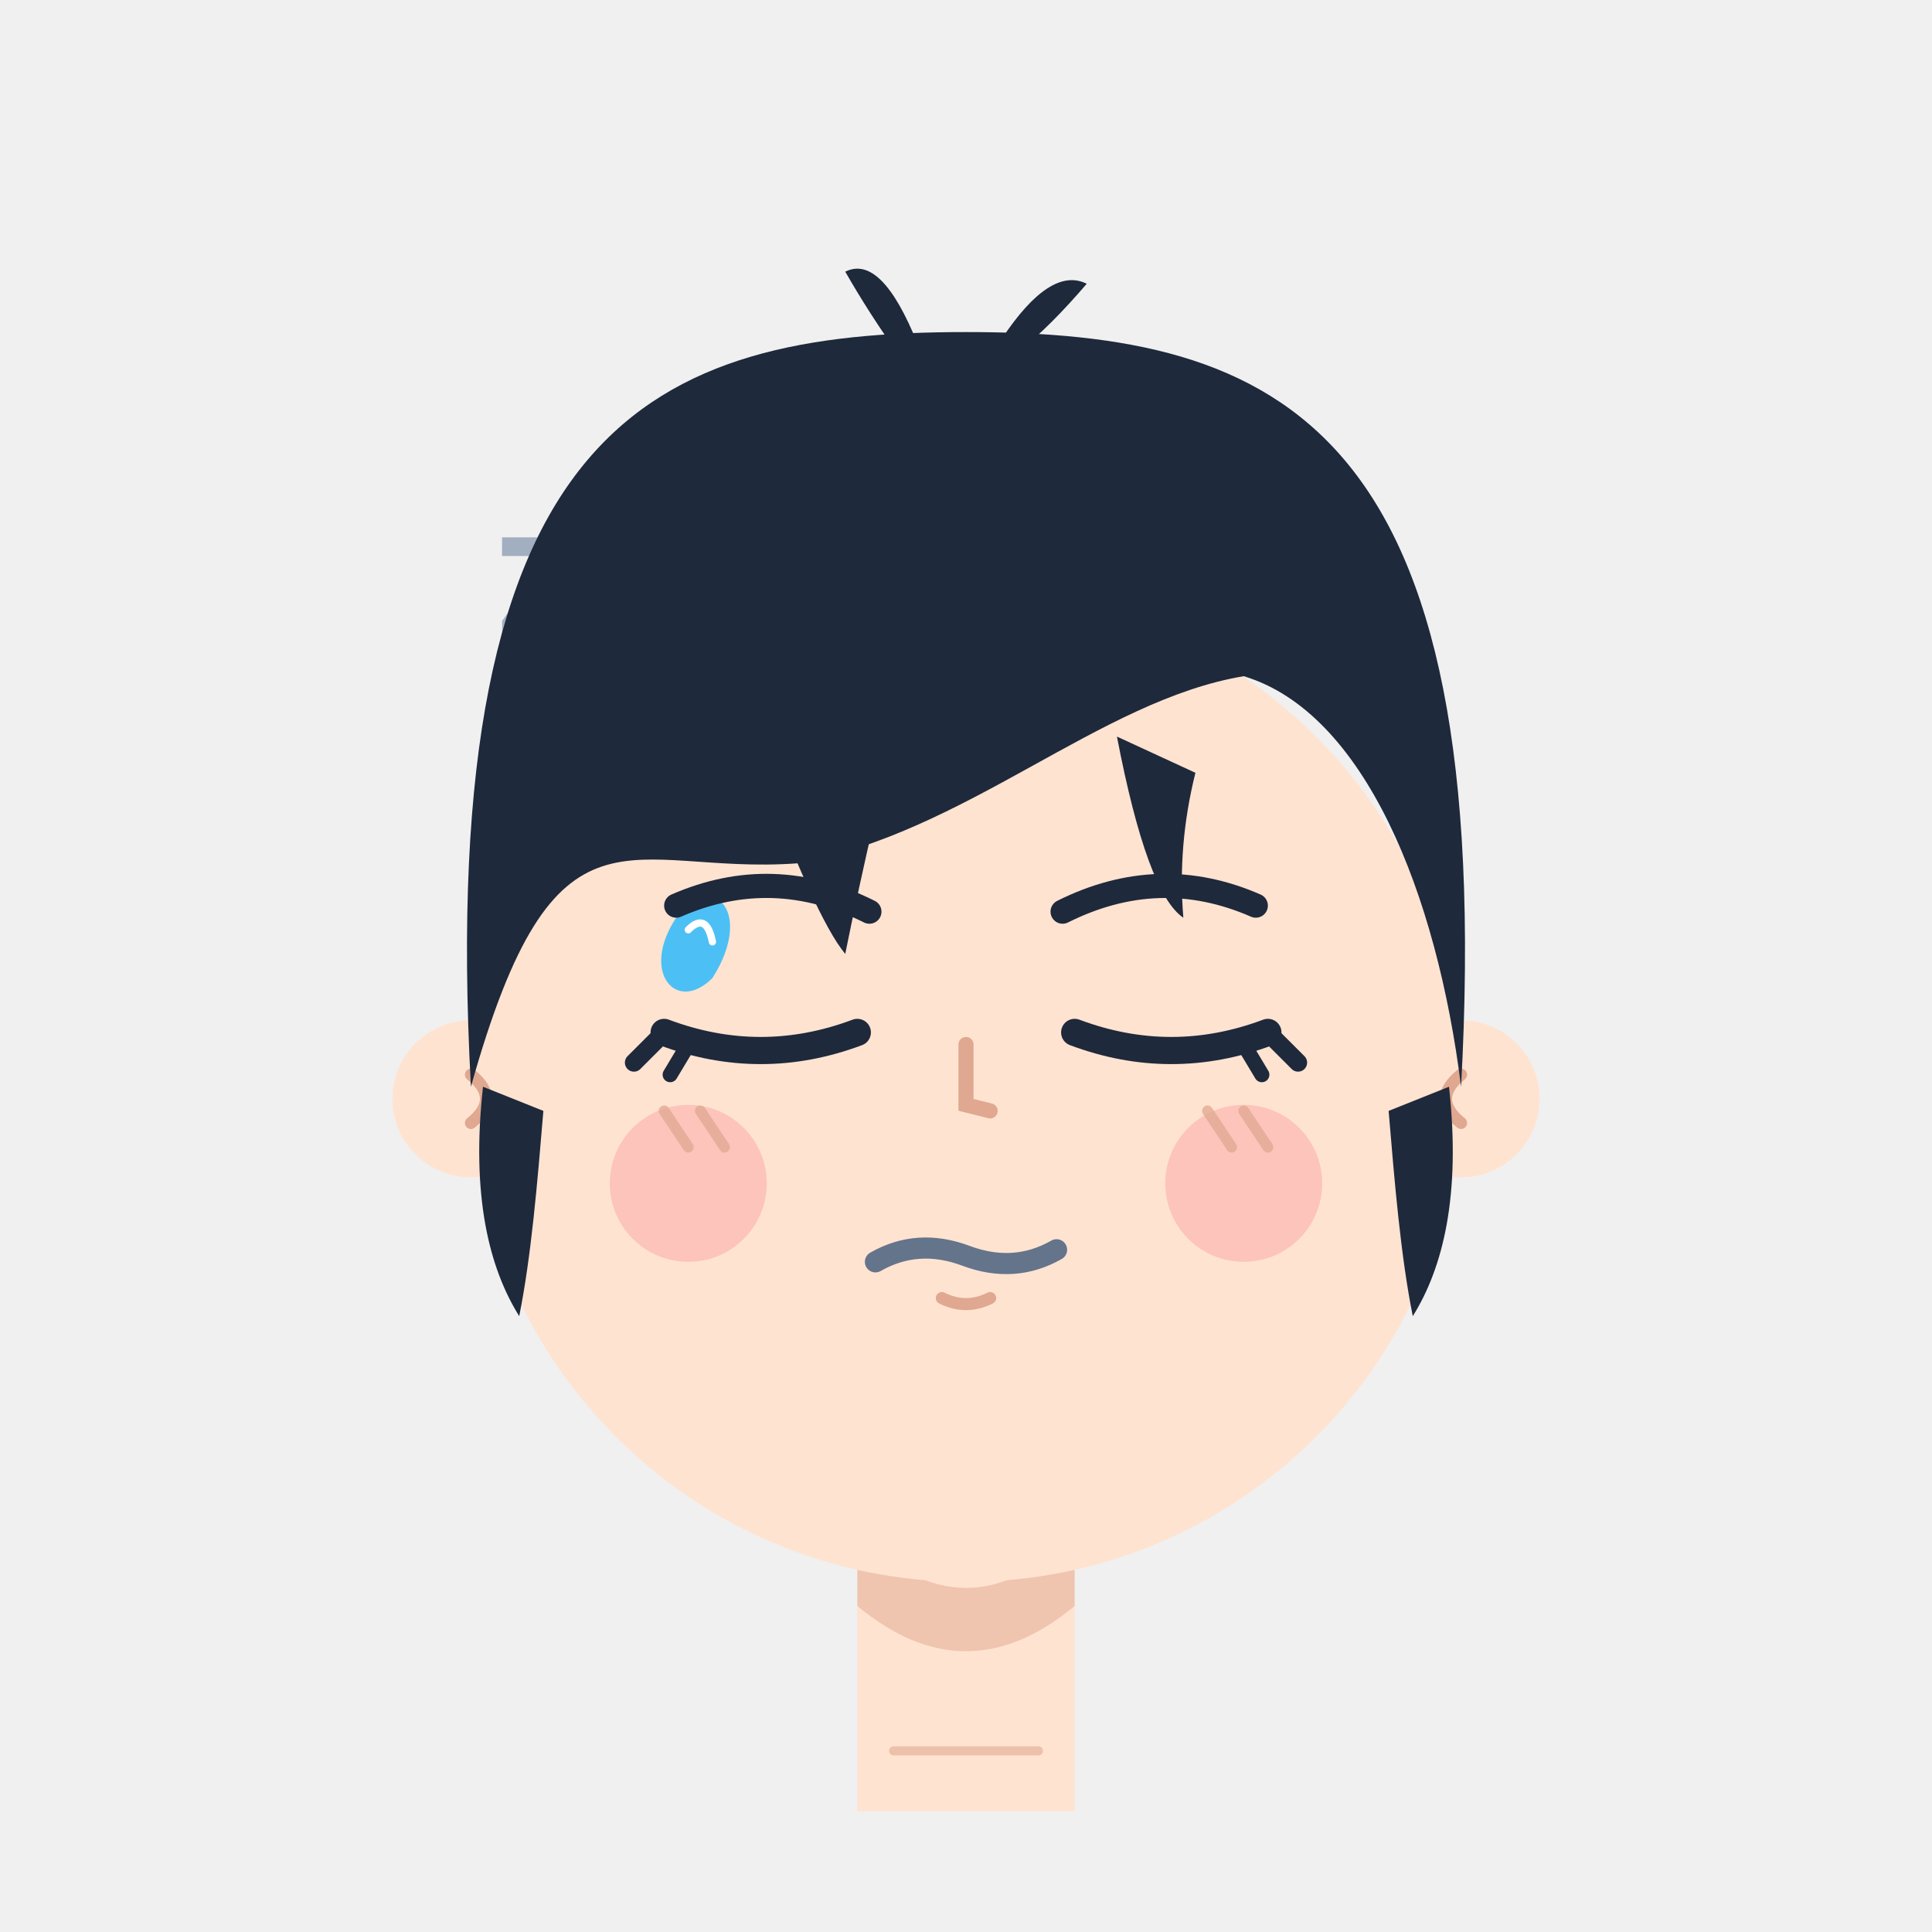
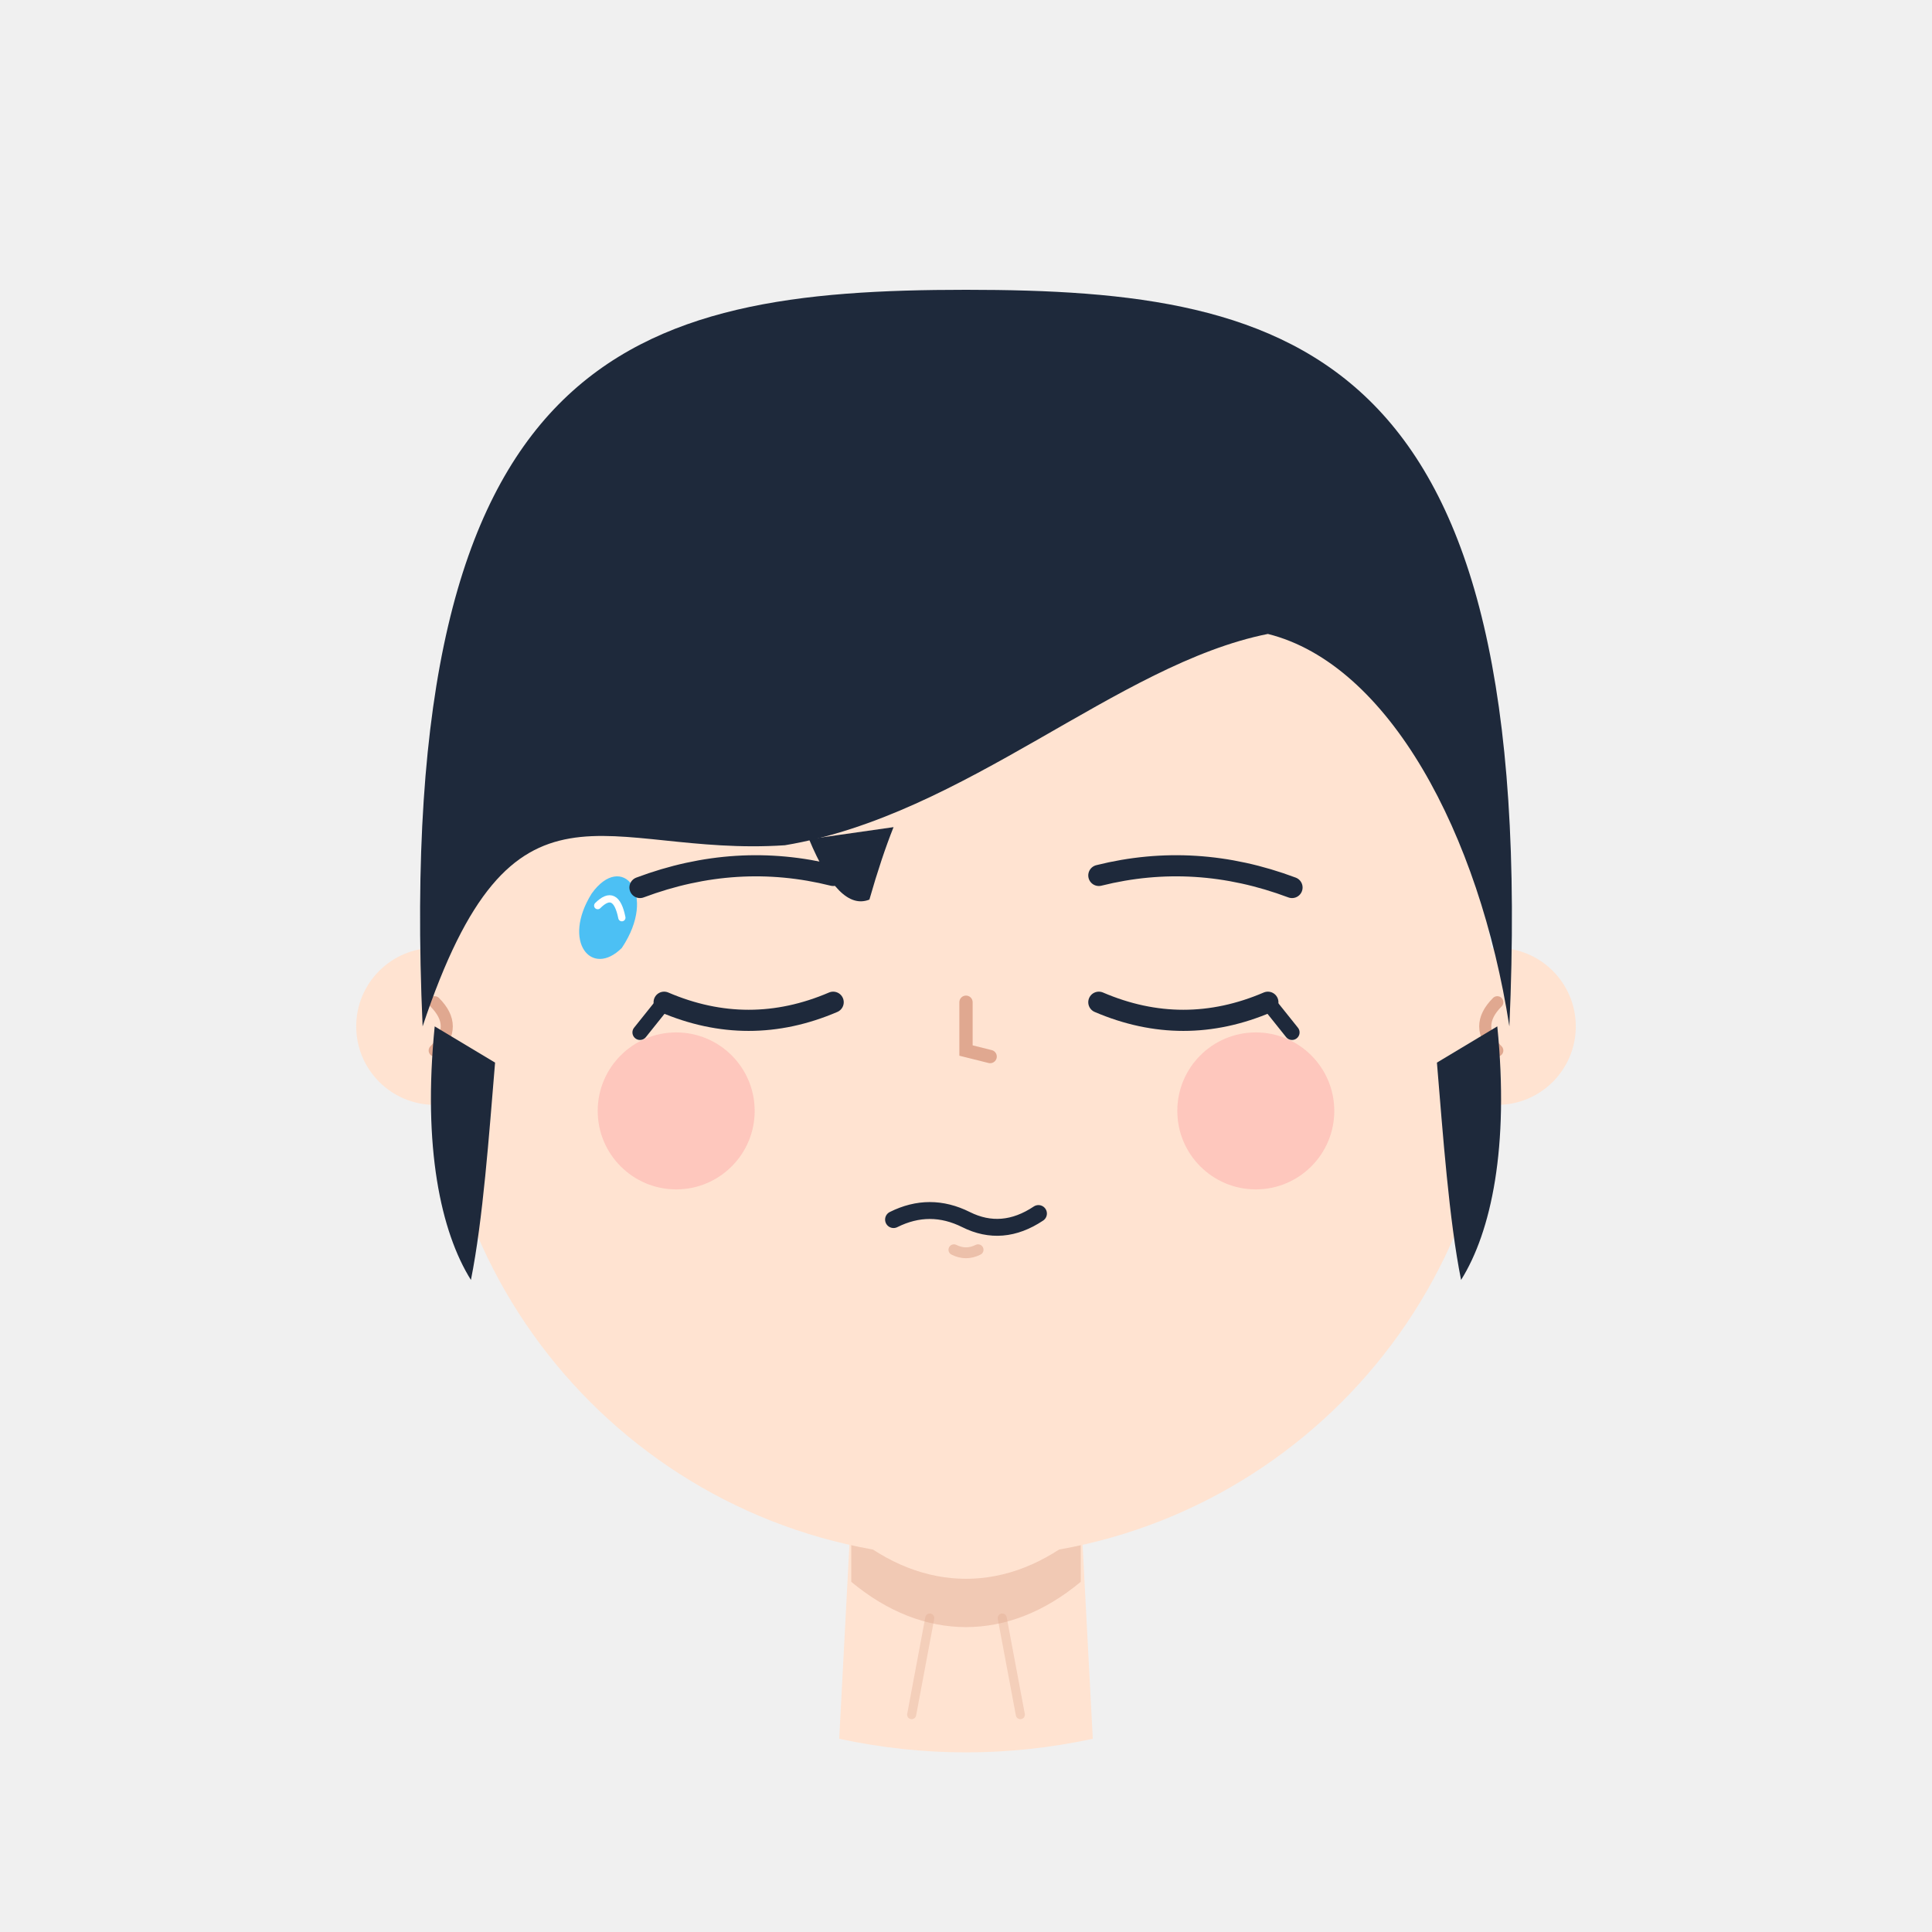
<svg xmlns="http://www.w3.org/2000/svg" viewBox="0 0 320 320" width="320" height="320">
-   <g id="head_bored_slumped" data-pivot="160 300">
-     <g id="sleep_zzz" opacity="0.85">
-       <text x="82" y="105" fill="#94A3B8" font-family="system-ui, -apple-system, sans-serif" font-size="22" font-weight="800">Z</text>
-       <text x="98" y="122" fill="#64748B" font-family="system-ui, -apple-system, sans-serif" font-size="15" font-weight="700">z</text>
-       <text x="110" y="134" fill="#94A3B8" font-family="system-ui, -apple-system, sans-serif" font-size="11" font-weight="700">z</text>
+   <g id="head_bored_slumped" data-pivot="160 288">
+     <g id="neck_group">
+       <path id="neck_base" d="M 141 250 L 139 288 C 153 291 167 291 181 288 L 179 250 Z" fill="#FFE3D1" />
+       <path d="M 141 254 C 153 264 167 264 179 254 L 179 262 C 167 272 153 272 141 262 Z" fill="#E0A890" opacity="0.45" />
+       <line x1="154" y1="268" x2="151" y2="284" stroke="#E0A890" stroke-width="1.5" stroke-linecap="round" opacity="0.35" />
+       <line x1="166" y1="268" x2="169" y2="284" stroke="#E0A890" stroke-width="1.5" stroke-linecap="round" opacity="0.35" />
    </g>
-     <g id="neck_group">
-       <rect x="142" y="250" width="36" height="50" fill="#FFE3D1" />
-       <path d="M 142 254 C 154 266 166 266 178 254 L 178 266 C 166 276 154 276 142 266 Z" fill="#E0A890" opacity="0.5" />
-       <line x1="148" y1="290" x2="172" y2="290" stroke="#E0A890" stroke-width="1.5" stroke-linecap="round" opacity="0.6" />
+     <circle id="head_base" cx="160" cy="170" r="88" fill="#FFE3D1" />
+     <g id="ears">
+       <circle cx="72" cy="170" r="13" fill="#FFE3D1" />
+       <path d="M 72 166 Q 76 170 72 174" fill="none" stroke="#E0A890" stroke-width="2" stroke-linecap="round" />
+       <circle cx="248" cy="170" r="13" fill="#FFE3D1" />
+       <path d="M 248 166 Q 244 170 248 174" fill="none" stroke="#E0A890" stroke-width="2" stroke-linecap="round" />
    </g>
-     <circle id="slumped_head_base" cx="160" cy="180" r="82" fill="#FFE3D1" />
-     <g id="ears">
-       <circle cx="78" cy="182" r="13" fill="#FFE3D1" />
-       <path d="M 78 178 Q 83 182 78 186" fill="none" stroke="#E0A890" stroke-width="2" stroke-linecap="round" />
-       <circle cx="242" cy="182" r="13" fill="#FFE3D1" />
-       <path d="M 242 178 Q 237 182 242 186" fill="none" stroke="#E0A890" stroke-width="2" stroke-linecap="round" />
+     <g id="hair_assembly">
+       <path id="hair_volume" d="M 70 170 C 65 58 105 48 160 48 C 215 48 255 58 250 170 C 245 138 230 110 210 105 C 185 110 160 135 130 140 C 100 142 85 125 70 170 Z" fill="#1E293B" />
+       <path d="M 72 170 C 70 190 73 204 78 212 C 80 202 81 188 82 176 Z" fill="#1E293B" />
+       <path d="M 248 170 C 250 190 247 204 242 212 C 240 202 239 188 238 176 Z" fill="#1E293B" />
+       <path d="M 134 139 Q 139 151 144 149 Q 146 142 148 137 Z" fill="#1E293B" />
    </g>
-     <g id="cheeks_and_fatigue">
-       <circle cx="114" cy="196" r="13" fill="#FCA5A5" opacity="0.5" />
-       <circle cx="206" cy="196" r="13" fill="#FCA5A5" opacity="0.5" />
-       <line x1="110" y1="184" x2="114" y2="190" stroke="#E0A890" stroke-width="1.8" stroke-linecap="round" opacity="0.75" />
-       <line x1="116" y1="184" x2="120" y2="190" stroke="#E0A890" stroke-width="1.8" stroke-linecap="round" opacity="0.75" />
-       <line x1="200" y1="184" x2="204" y2="190" stroke="#E0A890" stroke-width="1.8" stroke-linecap="round" opacity="0.75" />
-       <line x1="206" y1="184" x2="210" y2="190" stroke="#E0A890" stroke-width="1.8" stroke-linecap="round" opacity="0.75" />
+     <g id="cheeks">
+       <circle cx="112" cy="184" r="13" fill="#FCA5A5" opacity="0.45" />
+       <circle cx="208" cy="184" r="13" fill="#FCA5A5" opacity="0.45" />
    </g>
-     <g id="sweat_drop">
-       <path d="M 112 152 C 118 144 125 151 118 162 C 112 168 106 161 112 152 Z" fill="#38BDF8" opacity="0.9" />
-       <path d="M 114 154 Q 117 151 118 156" stroke="#FFFFFF" stroke-width="1.2" stroke-linecap="round" fill="none" />
+     <g id="temple_sweat_bead">
+       <path d="M 98 148 C 103 141 109 148 103 157 C 98 162 93 156 98 148 Z" fill="#38BDF8" opacity="0.9" />
+       <path d="M 99 150 Q 102 147 103 152" stroke="#FFFFFF" stroke-width="1.2" stroke-linecap="round" fill="none" />
    </g>
    <g id="eyebrows">
-       <path d="M 112 150 Q 128 143 144 151" fill="none" stroke="#1E293B" stroke-width="4" stroke-linecap="round" />
-       <path d="M 176 151 Q 192 143 208 150" fill="none" stroke="#1E293B" stroke-width="4" stroke-linecap="round" />
+       <path d="M 106 147 Q 122 141 138 145" fill="none" stroke="#1E293B" stroke-width="3.5" stroke-linecap="round" />
+       <path d="M 182 145 Q 198 141 214 147" fill="none" stroke="#1E293B" stroke-width="3.5" stroke-linecap="round" />
    </g>
    <g id="eyes_exhausted">
-       <path d="M 110 171 Q 126 177 142 171" fill="none" stroke="#1E293B" stroke-width="4.5" stroke-linecap="round" />
-       <line x1="110" y1="171" x2="105" y2="176" stroke="#1E293B" stroke-width="3" stroke-linecap="round" />
-       <line x1="114" y1="173" x2="111" y2="178" stroke="#1E293B" stroke-width="2.5" stroke-linecap="round" />
-       <path d="M 178 171 Q 194 177 210 171" fill="none" stroke="#1E293B" stroke-width="4.5" stroke-linecap="round" />
-       <line x1="210" y1="171" x2="215" y2="176" stroke="#1E293B" stroke-width="3" stroke-linecap="round" />
-       <line x1="206" y1="173" x2="209" y2="178" stroke="#1E293B" stroke-width="2.5" stroke-linecap="round" />
+       <path d="M 110 166 Q 124 172 138 166" fill="none" stroke="#1E293B" stroke-width="3.5" stroke-linecap="round" />
+       <line x1="110" y1="166" x2="106" y2="171" stroke="#1E293B" stroke-width="2.5" stroke-linecap="round" />
+       <path d="M 182 166 Q 196 172 210 166" fill="none" stroke="#1E293B" stroke-width="3.5" stroke-linecap="round" />
+       <line x1="210" y1="166" x2="214" y2="171" stroke="#1E293B" stroke-width="2.5" stroke-linecap="round" />
    </g>
-     <path id="tired_nose" d="M 160 173 L 160 183 L 164 184" fill="none" stroke="#E0A890" stroke-width="2.5" stroke-linecap="round" />
+     <path id="tired_nose" d="M 160 166 L 160 174 L 164 175" fill="none" stroke="#E0A890" stroke-width="2.2" stroke-linecap="round" />
    <g id="exhausted_mouth">
-       <path d="M 145 209 Q 152 205 160 208 Q 168 211 175 207" fill="none" stroke="#64748B" stroke-width="3.5" stroke-linecap="round" />
-       <path d="M 156 215 Q 160 217 164 215" fill="none" stroke="#E0A890" stroke-width="2" stroke-linecap="round" />
-     </g>
-     <g id="disheveled_hair">
-       <path d="M 78 180 C 72 70 108 55 160 55 C 212 55 248 70 242 180 C 238 148 226 118 206 112 C 182 116 160 138 132 143 C 104 145 92 130 78 180 Z" fill="#1E293B" />
-       <path d="M 80 180 C 78 198 81 210 86 218 C 88 208 89 196 90 184 Z" fill="#1E293B" />
-       <path d="M 240 180 C 242 198 239 210 234 218 C 232 208 231 196 230 184 Z" fill="#1E293B" />
-       <path d="M 125 125 Q 135 152 140 158 Q 142 148 145 135 Z" fill="#1E293B" />
-       <path d="M 152 57 Q 146 42 140 45 Q 144 52 149 59 Z" fill="#1E293B" />
-       <path d="M 166 56 Q 174 44 180 47 Q 174 54 169 58 Z" fill="#1E293B" />
-       <path d="M 185 122 Q 190 148 196 152 Q 195 140 198 128 Z" fill="#1E293B" />
+       <path d="M 148 202 Q 154 199 160 202 Q 166 205 172 201" fill="none" stroke="#1E293B" stroke-width="2.8" stroke-linecap="round" />
+       <path d="M 158 207 Q 160 208 162 207" fill="none" stroke="#E0A890" stroke-width="1.8" stroke-linecap="round" opacity="0.6" />
    </g>
  </g>
</svg>
